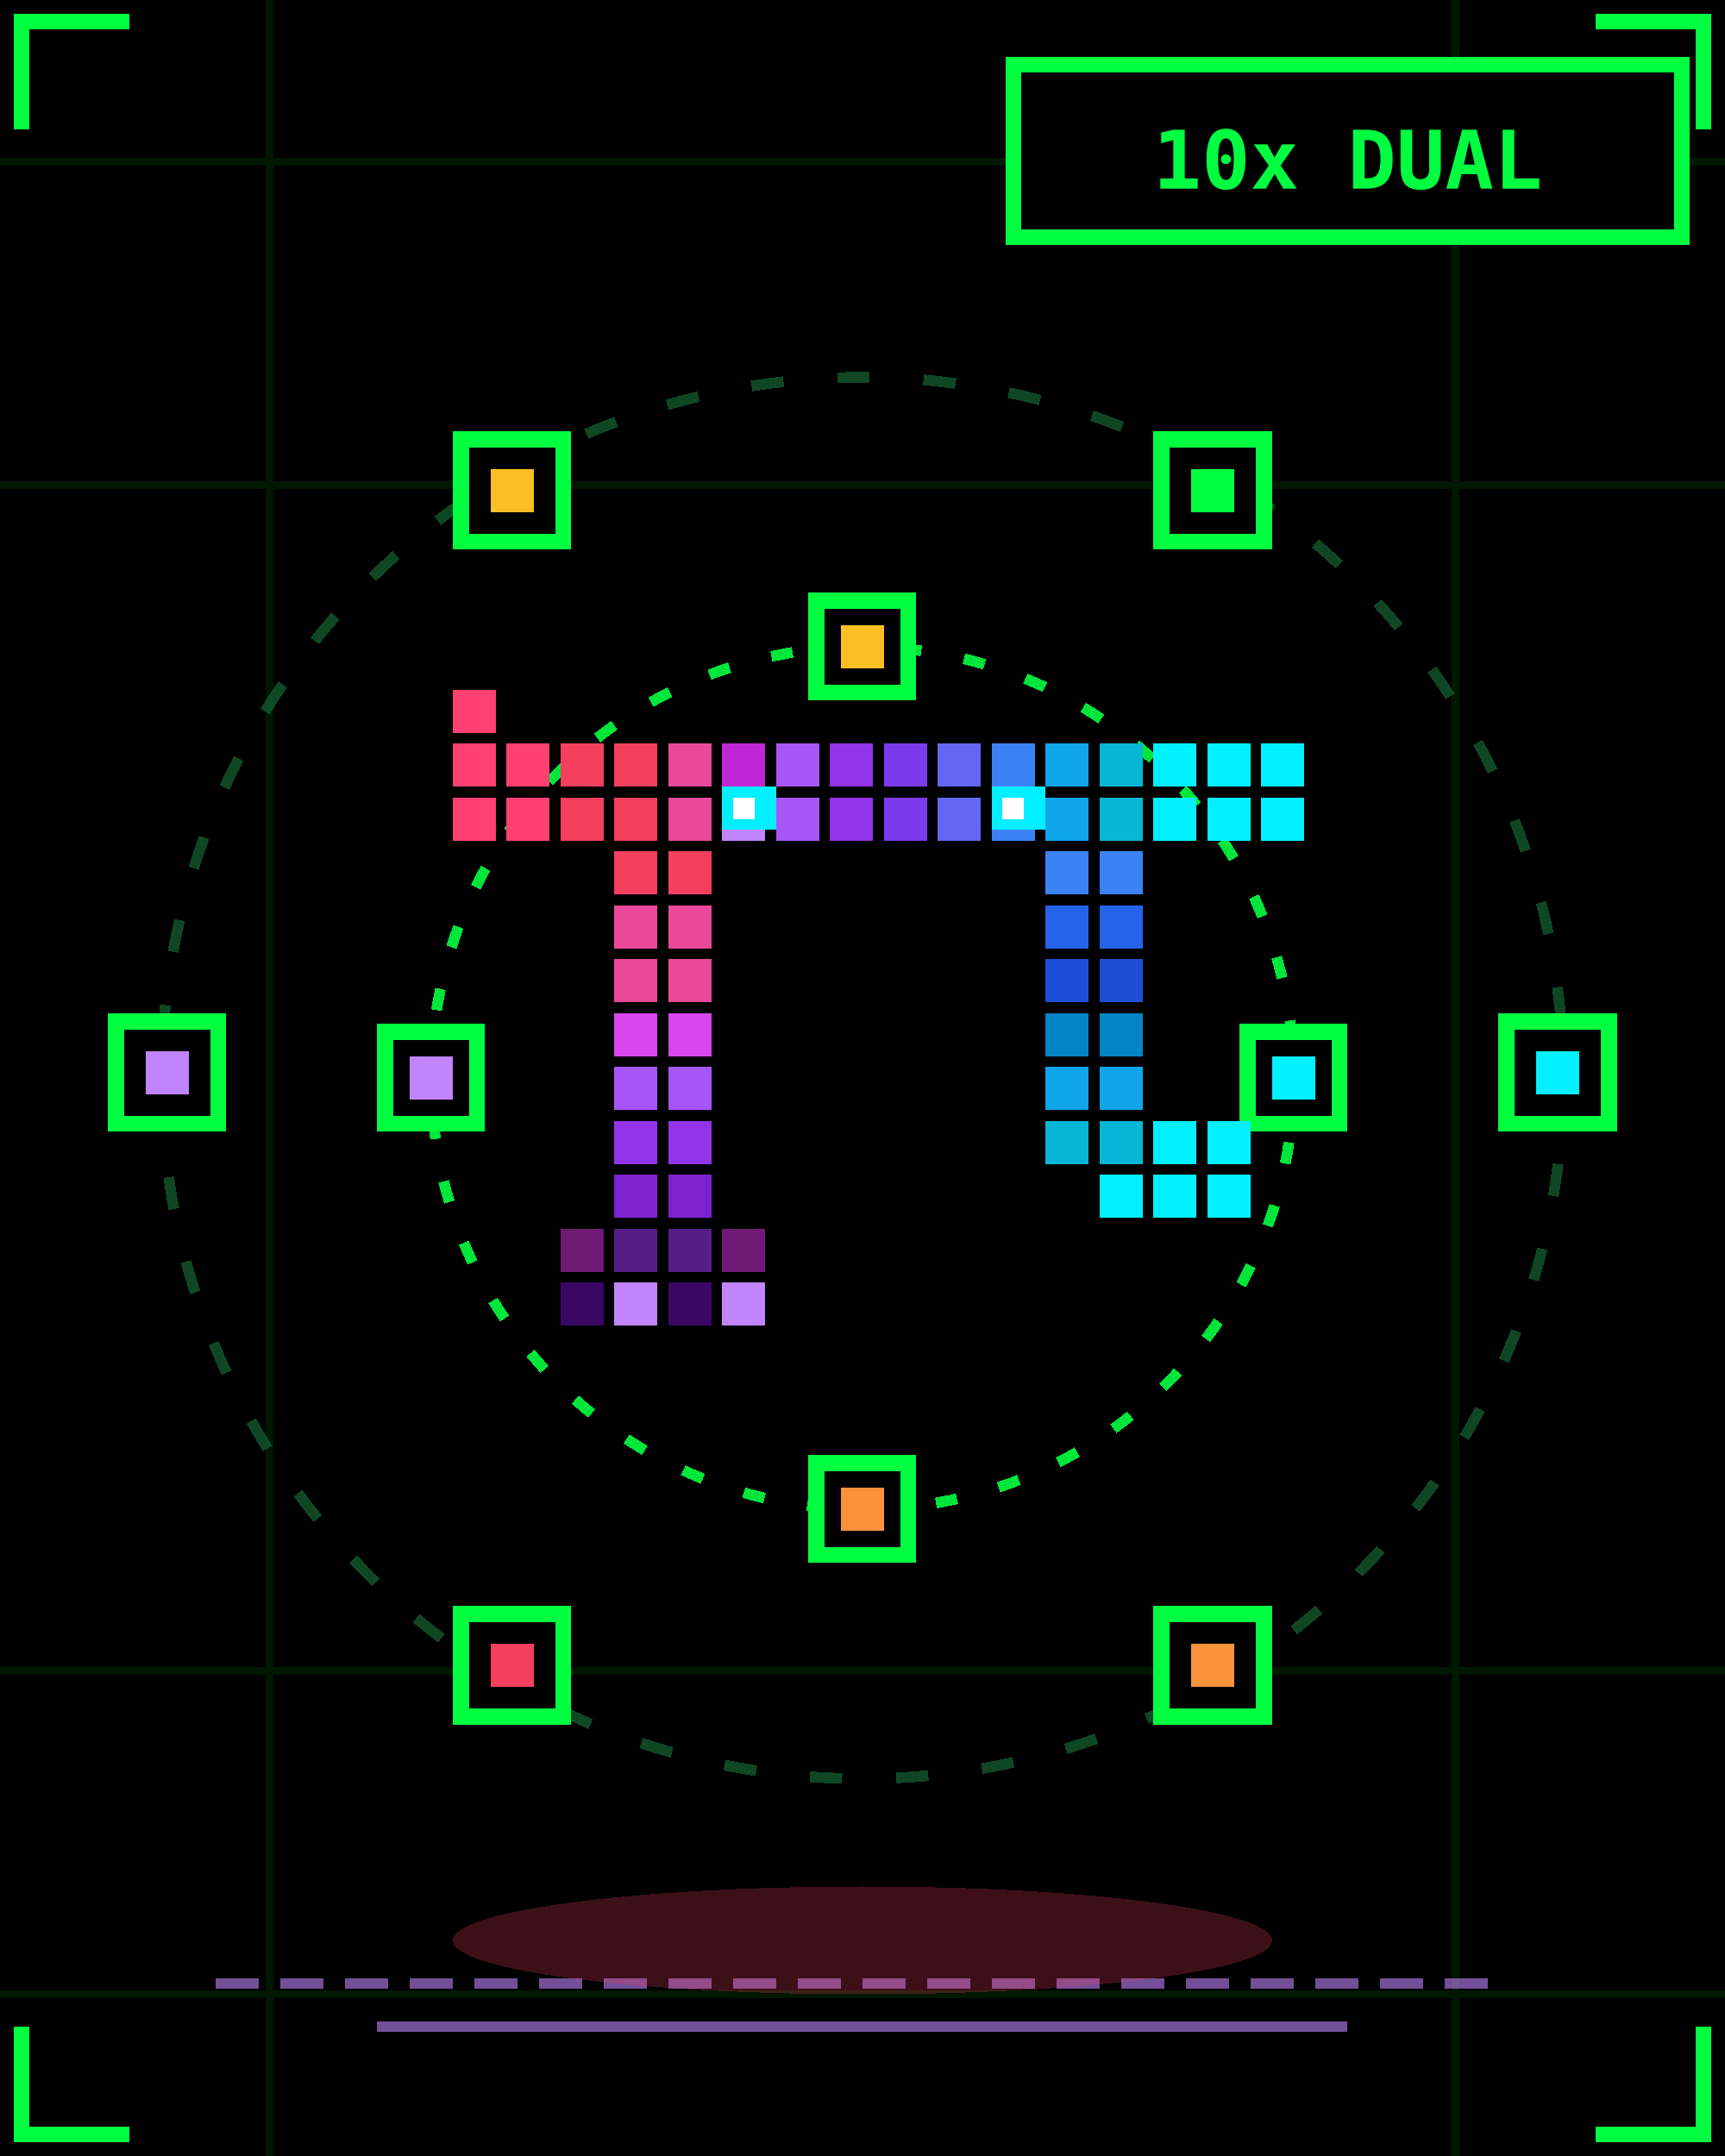
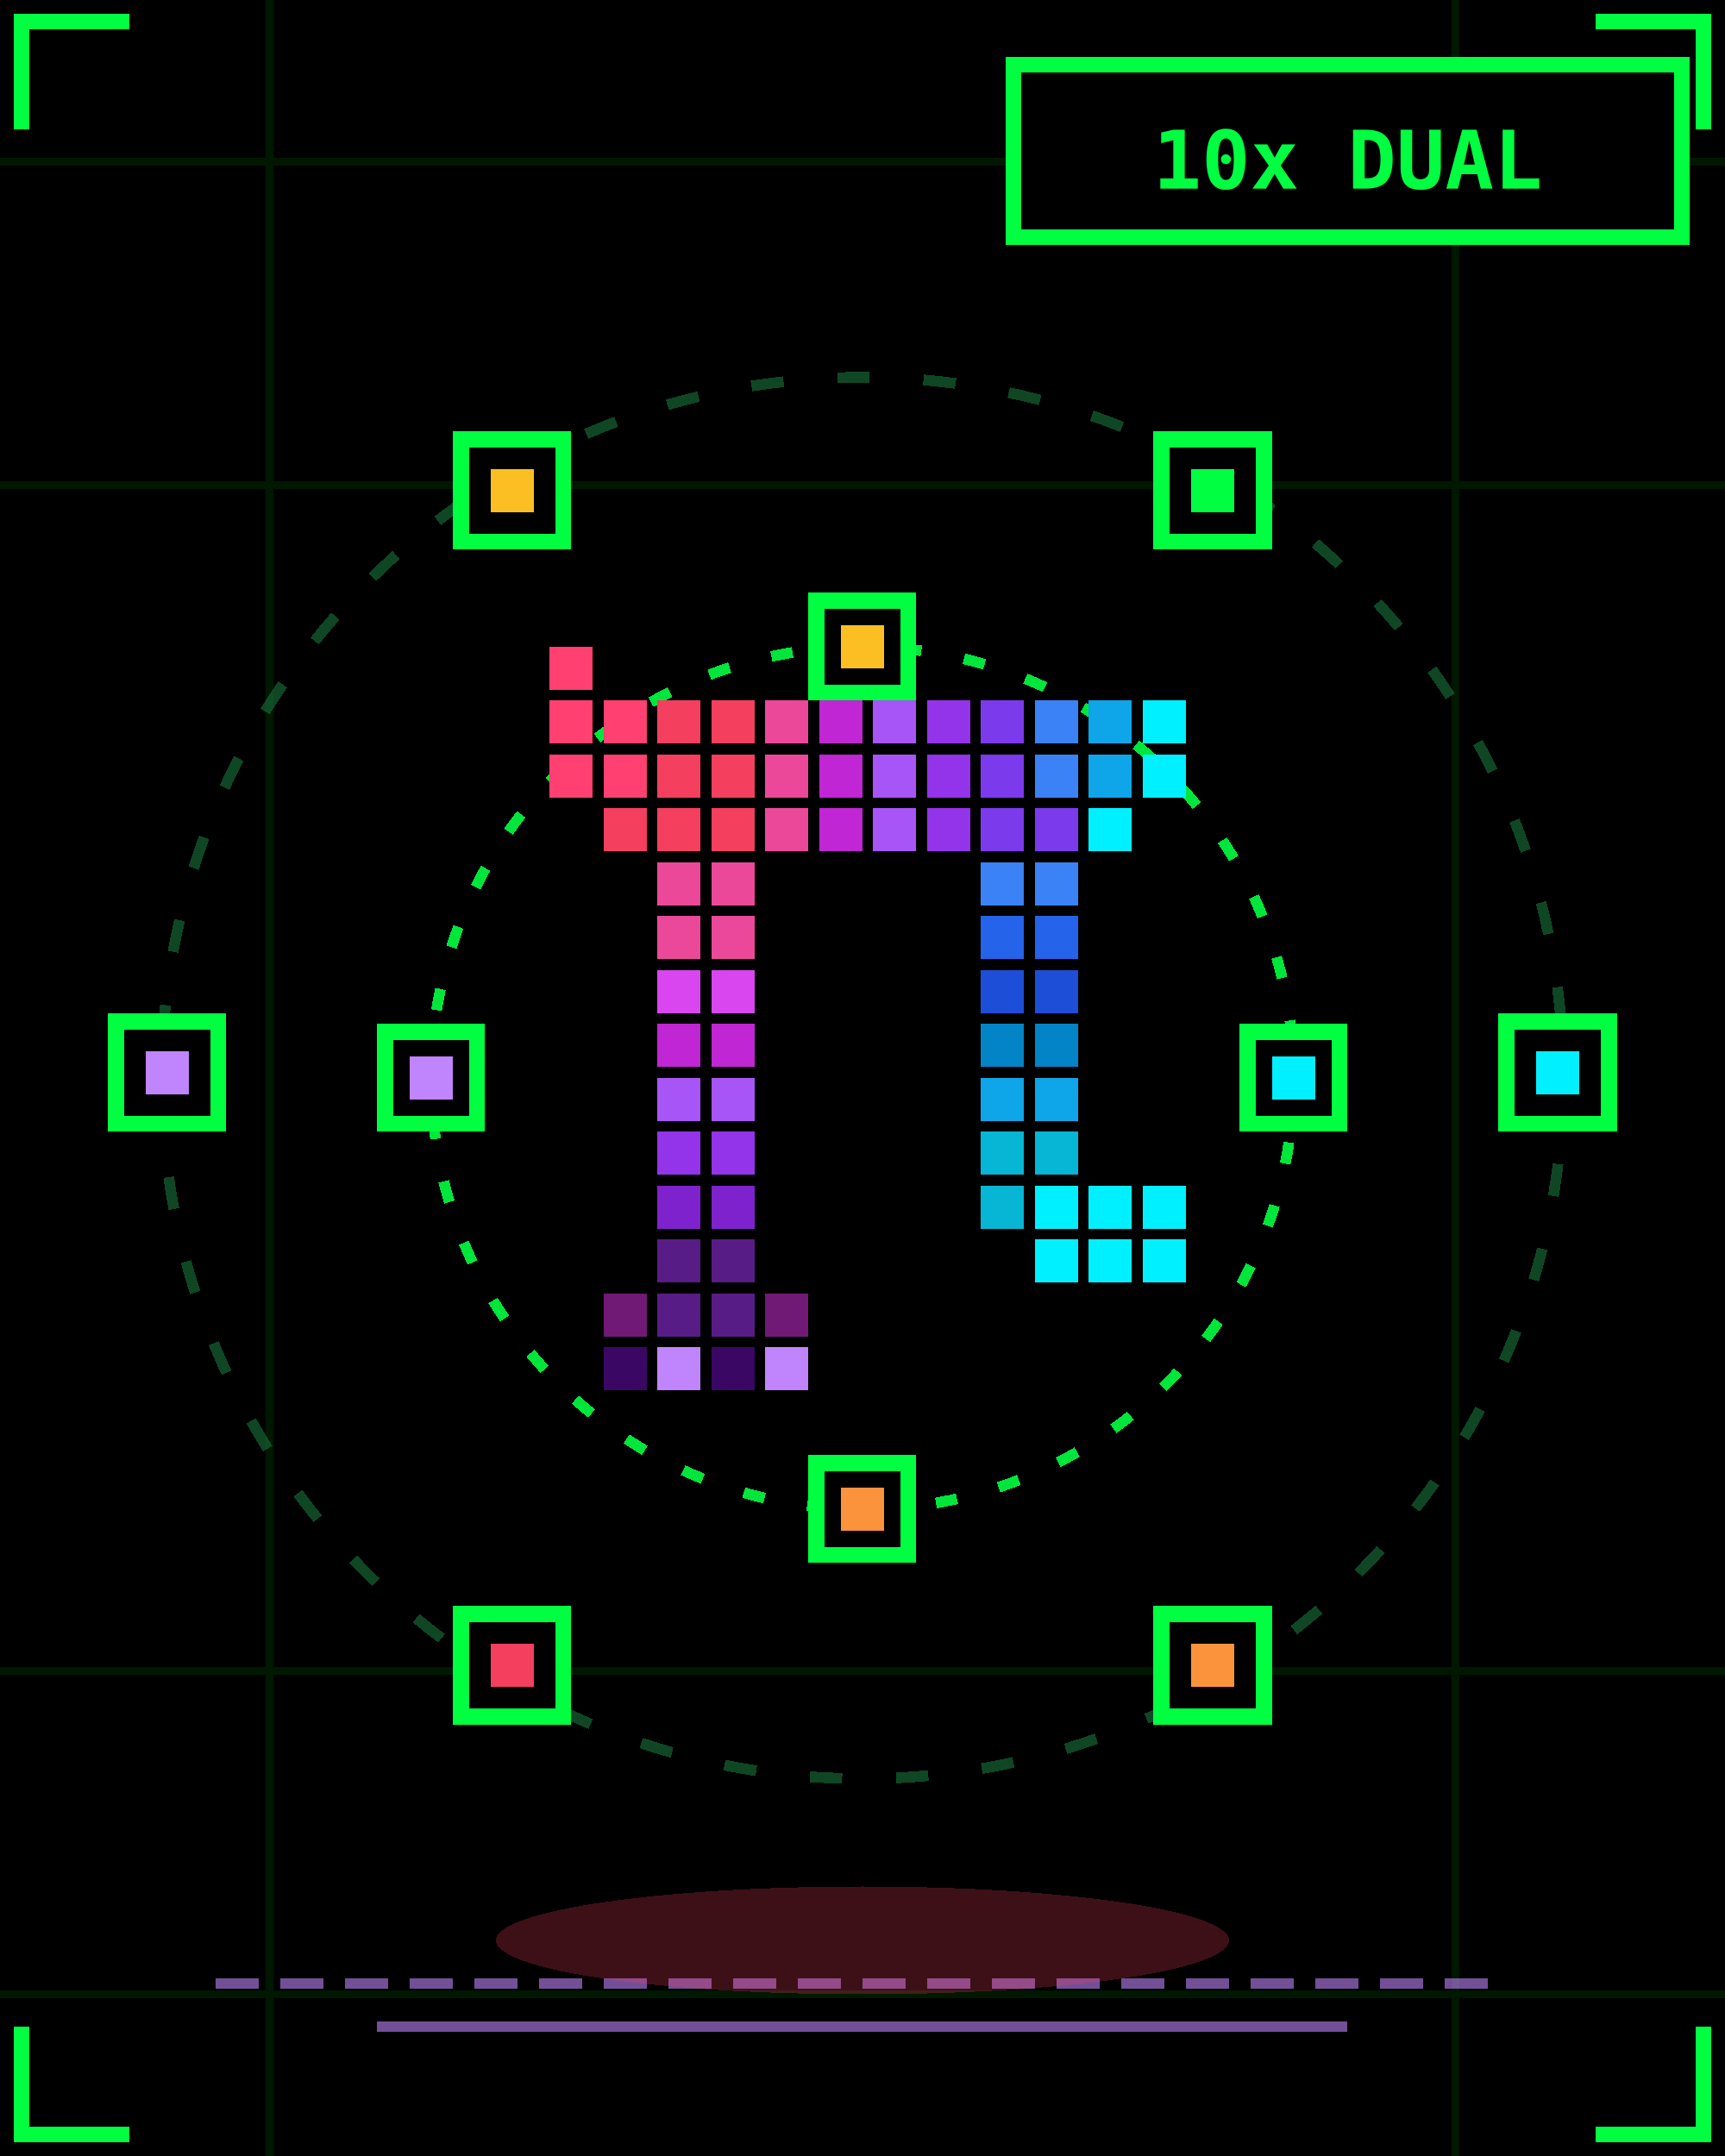
<svg xmlns="http://www.w3.org/2000/svg" viewBox="0 0 160 200" width="100%" height="100%" preserveAspectRatio="none" shape-rendering="crispEdges">
  <defs>
    <pattern id="piHalftone" x="0" y="0" width="4" height="4" patternUnits="userSpaceOnUse">
      <rect width="4" height="4" fill="#180b2c" />
      <rect x="0" y="0" width="2" height="2" fill="#c084fc" />
      <rect x="2" y="2" width="2" height="2" fill="#c084fc" />
    </pattern>
  </defs>
  <style>
    @keyframes vortexRing1 { 0% { transform: rotate(0deg); } 100% { transform: rotate(360deg); } }
    @keyframes vortexRing2 { 0% { transform: rotate(360deg); } 100% { transform: rotate(0deg); } }
    @keyframes levitateCenter { 0%, 100% { transform: translateY(0px); } 50% { transform: translateY(-4px); } }
    .ring-1 { animation: vortexRing1 8s steps(8) infinite; transform-origin: 80px 100px; }
    .ring-2 { animation: vortexRing2 14s steps(12) infinite; transform-origin: 80px 100px; }
    .pip-commander { animation: levitateCenter 1.8s steps(2) infinite; transform-origin: 80px 100px; }
  </style>
  <rect width="160" height="200" fill="#000000" />
  <g stroke="#003b00" stroke-width="0.75" opacity="0.4">
    <line x1="0" y1="15" x2="160" y2="15" />
    <line x1="0" y1="45" x2="160" y2="45" />
    <line x1="0" y1="155" x2="160" y2="155" />
    <line x1="0" y1="185" x2="160" y2="185" />
    <line x1="25" y1="0" x2="25" y2="200" />
    <line x1="135" y1="0" x2="135" y2="200" />
  </g>
  <g stroke="#00ff41" stroke-width="1.5" fill="none">
    <path d="M2,12 L2,2 L12,2" />
    <path d="M158,12 L158,2 L148,2" />
    <path d="M2,188 L2,198 L12,198" />
    <path d="M158,188 L158,198 L148,198" />
  </g>
  <g transform="translate(94, 6)">
    <rect width="62" height="16" fill="#000000" stroke="#00ff41" stroke-width="1.5" />
    <text x="31" y="11.5" font-family="'Fira Code', monospace" font-size="7.5" font-weight="900" fill="#00ff41" text-anchor="middle">10x DUAL</text>
  </g>
  <g opacity="0.6" stroke="#c084fc" stroke-width="1">
    <line x1="20" y1="184" x2="140" y2="184" stroke-dasharray="4,2" />
    <line x1="35" y1="188" x2="125" y2="188" />
  </g>
-   <ellipse cx="80" cy="180" rx="38" ry="5" fill="#f43f5e" opacity="0.25" />
+   <ellipse cx="80" cy="180" rx="34" ry="5" fill="#f43f5e" opacity="0.25" />
  <g class="ring-2">
    <circle cx="80" cy="100" r="65" fill="none" stroke="#166534" stroke-width="1" stroke-dasharray="3,5" opacity="0.7" />
    <g transform="translate(139, 94)">
      <rect width="11" height="11" fill="#00ff41" />
      <rect x="1.5" y="1.5" width="8" height="8" fill="#000" />
      <rect x="3.5" y="3.5" width="4" height="4" fill="#00f0ff" />
    </g>
    <g transform="translate(107, 149)">
      <rect width="11" height="11" fill="#00ff41" />
      <rect x="1.5" y="1.5" width="8" height="8" fill="#000" />
      <rect x="3.5" y="3.5" width="4" height="4" fill="#fb923c" />
    </g>
    <g transform="translate(42, 149)">
      <rect width="11" height="11" fill="#00ff41" />
      <rect x="1.5" y="1.5" width="8" height="8" fill="#000" />
      <rect x="3.5" y="3.5" width="4" height="4" fill="#f43f5e" />
    </g>
    <g transform="translate(10, 94)">
      <rect width="11" height="11" fill="#00ff41" />
      <rect x="1.5" y="1.5" width="8" height="8" fill="#000" />
      <rect x="3.5" y="3.5" width="4" height="4" fill="#c084fc" />
    </g>
    <g transform="translate(42, 40)">
      <rect width="11" height="11" fill="#00ff41" />
      <rect x="1.5" y="1.5" width="8" height="8" fill="#000" />
      <rect x="3.5" y="3.5" width="4" height="4" fill="#fbbf24" />
    </g>
    <g transform="translate(107, 40)">
      <rect width="11" height="11" fill="#00ff41" />
      <rect x="1.5" y="1.5" width="8" height="8" fill="#000" />
      <rect x="3.5" y="3.5" width="4" height="4" fill="#00ff41" />
    </g>
  </g>
  <g class="ring-1">
    <circle cx="80" cy="100" r="40" fill="none" stroke="#00ff41" stroke-width="1" stroke-dasharray="2,4" opacity="0.9" />
    <g transform="translate(115, 95)">
      <rect width="10" height="10" fill="#00ff41" />
      <rect x="1.5" y="1.5" width="7" height="7" fill="#000" />
      <rect x="3" y="3" width="4" height="4" fill="#00f0ff" />
    </g>
    <g transform="translate(75, 135)">
      <rect width="10" height="10" fill="#00ff41" />
      <rect x="1.5" y="1.5" width="7" height="7" fill="#000" />
      <rect x="3" y="3" width="4" height="4" fill="#fb923c" />
    </g>
    <g transform="translate(35, 95)">
      <rect width="10" height="10" fill="#00ff41" />
      <rect x="1.5" y="1.5" width="7" height="7" fill="#000" />
      <rect x="3" y="3" width="4" height="4" fill="#c084fc" />
    </g>
    <g transform="translate(75, 55)">
      <rect width="10" height="10" fill="#00ff41" />
      <rect x="1.5" y="1.5" width="7" height="7" fill="#000" />
      <rect x="3" y="3" width="4" height="4" fill="#fbbf24" />
    </g>
  </g>
  <g class="pip-commander">
-     <rect x="42" y="64" width="4" height="4" fill="#ff4071" />
-     <rect x="42" y="69" width="4" height="4" fill="#ff4071" />
-     <rect x="42" y="74" width="4" height="4" fill="#ff4071" />
-     <rect x="47" y="69" width="4" height="4" fill="#ff4071" />
-     <rect x="52" y="69" width="4" height="4" fill="#f43f5e" />
-     <rect x="57" y="69" width="4" height="4" fill="#f43f5e" />
-     <rect x="62" y="69" width="4" height="4" fill="#ec4899" />
-     <rect x="67" y="69" width="4" height="4" fill="#c026d3" />
-     <rect x="72" y="69" width="4" height="4" fill="#a855f7" />
-     <rect x="77" y="69" width="4" height="4" fill="#9333ea" />
-     <rect x="82" y="69" width="4" height="4" fill="#7c3aed" />
-     <rect x="87" y="69" width="4" height="4" fill="#6366f1" />
-     <rect x="92" y="69" width="4" height="4" fill="#3b82f6" />
-     <rect x="97" y="69" width="4" height="4" fill="#0ea5e9" />
-     <rect x="102" y="69" width="4" height="4" fill="#06b6d4" />
-     <rect x="107" y="69" width="4" height="4" fill="#00f0ff" />
-     <rect x="112" y="69" width="4" height="4" fill="#00f0ff" />
-     <rect x="117" y="69" width="4" height="4" fill="#00f0ff" />
-     <rect x="117" y="74" width="4" height="4" fill="#00f0ff" />
-     <rect x="47" y="74" width="4" height="4" fill="#ff4071" />
-     <rect x="52" y="74" width="4" height="4" fill="#f43f5e" />
-     <rect x="57" y="74" width="4" height="4" fill="#f43f5e" />
-     <rect x="62" y="74" width="4" height="4" fill="#ec4899" />
-     <rect x="67" y="74" width="4" height="4" fill="#c084fc" />
-     <rect x="72" y="74" width="4" height="4" fill="#a855f7" />
-     <rect x="77" y="74" width="4" height="4" fill="#9333ea" />
-     <rect x="82" y="74" width="4" height="4" fill="#7c3aed" />
-     <rect x="87" y="74" width="4" height="4" fill="#6366f1" />
-     <rect x="92" y="74" width="4" height="4" fill="#3b82f6" />
-     <rect x="97" y="74" width="4" height="4" fill="#0ea5e9" />
-     <rect x="102" y="74" width="4" height="4" fill="#06b6d4" />
-     <rect x="107" y="74" width="4" height="4" fill="#00f0ff" />
-     <rect x="112" y="74" width="4" height="4" fill="#00f0ff" />
-     <rect x="57" y="79" width="4" height="4" fill="#f43f5e" />
-     <rect x="62" y="79" width="4" height="4" fill="#f43f5e" />
-     <rect x="57" y="84" width="4" height="4" fill="#ec4899" />
-     <rect x="62" y="84" width="4" height="4" fill="#ec4899" />
-     <rect x="57" y="89" width="4" height="4" fill="#ec4899" />
-     <rect x="62" y="89" width="4" height="4" fill="#ec4899" />
-     <rect x="57" y="94" width="4" height="4" fill="#d946ef" />
-     <rect x="62" y="94" width="4" height="4" fill="#d946ef" />
-     <rect x="57" y="99" width="4" height="4" fill="#a855f7" />
-     <rect x="62" y="99" width="4" height="4" fill="#a855f7" />
-     <rect x="57" y="104" width="4" height="4" fill="#9333ea" />
-     <rect x="62" y="104" width="4" height="4" fill="#9333ea" />
-     <rect x="57" y="109" width="4" height="4" fill="#7e22ce" />
-     <rect x="62" y="109" width="4" height="4" fill="#7e22ce" />
-     <rect x="52" y="114" width="4" height="4" fill="#701a75" />
-     <rect x="57" y="114" width="4" height="4" fill="#581c87" />
-     <rect x="62" y="114" width="4" height="4" fill="#581c87" />
-     <rect x="67" y="114" width="4" height="4" fill="#701a75" />
-     <rect x="52" y="119" width="4" height="4" fill="#3b0764" />
-     <rect x="57" y="119" width="4" height="4" fill="#c084fc" />
-     <rect x="62" y="119" width="4" height="4" fill="#3b0764" />
-     <rect x="67" y="119" width="4" height="4" fill="#c084fc" />
-     <rect x="97" y="79" width="4" height="4" fill="#3b82f6" />
-     <rect x="102" y="79" width="4" height="4" fill="#3b82f6" />
-     <rect x="97" y="84" width="4" height="4" fill="#2563eb" />
-     <rect x="102" y="84" width="4" height="4" fill="#2563eb" />
-     <rect x="97" y="89" width="4" height="4" fill="#1d4ed8" />
-     <rect x="102" y="89" width="4" height="4" fill="#1d4ed8" />
-     <rect x="97" y="94" width="4" height="4" fill="#0284c7" />
-     <rect x="102" y="94" width="4" height="4" fill="#0284c7" />
-     <rect x="97" y="99" width="4" height="4" fill="#0ea5e9" />
-     <rect x="102" y="99" width="4" height="4" fill="#0ea5e9" />
-     <rect x="97" y="104" width="4" height="4" fill="#06b6d4" />
-     <rect x="102" y="104" width="4" height="4" fill="#06b6d4" />
-     <rect x="107" y="104" width="4" height="4" fill="#00f0ff" />
-     <rect x="102" y="109" width="4" height="4" fill="#00f0ff" />
-     <rect x="107" y="109" width="4" height="4" fill="#00f0ff" />
-     <rect x="112" y="109" width="4" height="4" fill="#00f0ff" />
-     <rect x="112" y="104" width="4" height="4" fill="#00f0ff" />
-     <g class="eye-closed">
-       <rect x="67" y="75" width="5" height="2" fill="#00f0ff" />
-       <rect x="92" y="75" width="5" height="2" fill="#00f0ff" />
-     </g>
-     <g class="eye-open">
-       <rect x="67" y="73" width="5" height="4" fill="#00f0ff" />
-       <rect x="68" y="74" width="2" height="2" fill="#ffffff" />
-       <rect x="92" y="73" width="5" height="4" fill="#00f0ff" />
-       <rect x="93" y="74" width="2" height="2" fill="#ffffff" />
-     </g>
+     <rect x="51" y="60" width="4" height="4" fill="#ff4071" />
+     <rect x="51" y="65" width="4" height="4" fill="#ff4071" />
+     <rect x="51" y="70" width="4" height="4" fill="#ff4071" />
+     <rect x="56" y="65" width="4" height="4" fill="#ff4071" />
+     <rect x="61" y="65" width="4" height="4" fill="#f43f5e" />
+     <rect x="66" y="65" width="4" height="4" fill="#f43f5e" />
+     <rect x="71" y="65" width="4" height="4" fill="#ec4899" />
+     <rect x="76" y="65" width="4" height="4" fill="#c026d3" />
+     <rect x="81" y="65" width="4" height="4" fill="#a855f7" />
+     <rect x="86" y="65" width="4" height="4" fill="#9333ea" />
+     <rect x="91" y="65" width="4" height="4" fill="#7c3aed" />
+     <rect x="96" y="65" width="4" height="4" fill="#3b82f6" />
+     <rect x="101" y="65" width="4" height="4" fill="#0ea5e9" />
+     <rect x="106" y="65" width="4" height="4" fill="#00f0ff" />
+     <rect x="106" y="70" width="4" height="4" fill="#00f0ff" />
+     <rect x="56" y="70" width="4" height="4" fill="#ff4071" />
+     <rect x="61" y="70" width="4" height="4" fill="#f43f5e" />
+     <rect x="66" y="70" width="4" height="4" fill="#f43f5e" />
+     <rect x="71" y="70" width="4" height="4" fill="#ec4899" />
+     <rect x="76" y="70" width="4" height="4" fill="#c026d3" />
+     <rect x="81" y="70" width="4" height="4" fill="#a855f7" />
+     <rect x="86" y="70" width="4" height="4" fill="#9333ea" />
+     <rect x="91" y="70" width="4" height="4" fill="#7c3aed" />
+     <rect x="96" y="70" width="4" height="4" fill="#3b82f6" />
+     <rect x="101" y="70" width="4" height="4" fill="#0ea5e9" />
+     <rect x="56" y="75" width="4" height="4" fill="#f43f5e" />
+     <rect x="71" y="75" width="4" height="4" fill="#ec4899" />
+     <rect x="76" y="75" width="4" height="4" fill="#c026d3" />
+     <rect x="81" y="75" width="4" height="4" fill="#a855f7" />
+     <rect x="86" y="75" width="4" height="4" fill="#9333ea" />
+     <rect x="101" y="75" width="4" height="4" fill="#00f0ff" />
+     <rect x="61" y="75" width="4" height="4" fill="#f43f5e" />
+     <rect x="66" y="75" width="4" height="4" fill="#f43f5e" />
+     <rect x="61" y="80" width="4" height="4" fill="#ec4899" />
+     <rect x="66" y="80" width="4" height="4" fill="#ec4899" />
+     <rect x="61" y="85" width="4" height="4" fill="#ec4899" />
+     <rect x="66" y="85" width="4" height="4" fill="#ec4899" />
+     <rect x="61" y="90" width="4" height="4" fill="#d946ef" />
+     <rect x="66" y="90" width="4" height="4" fill="#d946ef" />
+     <rect x="61" y="95" width="4" height="4" fill="#c026d3" />
+     <rect x="66" y="95" width="4" height="4" fill="#c026d3" />
+     <rect x="61" y="100" width="4" height="4" fill="#a855f7" />
+     <rect x="66" y="100" width="4" height="4" fill="#a855f7" />
+     <rect x="61" y="105" width="4" height="4" fill="#9333ea" />
+     <rect x="66" y="105" width="4" height="4" fill="#9333ea" />
+     <rect x="61" y="110" width="4" height="4" fill="#7e22ce" />
+     <rect x="66" y="110" width="4" height="4" fill="#7e22ce" />
+     <rect x="61" y="115" width="4" height="4" fill="#581c87" />
+     <rect x="66" y="115" width="4" height="4" fill="#581c87" />
+     <rect x="56" y="120" width="4" height="4" fill="#701a75" />
+     <rect x="61" y="120" width="4" height="4" fill="#581c87" />
+     <rect x="66" y="120" width="4" height="4" fill="#581c87" />
+     <rect x="71" y="120" width="4" height="4" fill="#701a75" />
+     <rect x="56" y="125" width="4" height="4" fill="#3b0764" />
+     <rect x="61" y="125" width="4" height="4" fill="#c084fc" />
+     <rect x="66" y="125" width="4" height="4" fill="#3b0764" />
+     <rect x="71" y="125" width="4" height="4" fill="#c084fc" />
+     <rect x="91" y="75" width="4" height="4" fill="#7c3aed" />
+     <rect x="96" y="75" width="4" height="4" fill="#7c3aed" />
+     <rect x="91" y="80" width="4" height="4" fill="#3b82f6" />
+     <rect x="96" y="80" width="4" height="4" fill="#3b82f6" />
+     <rect x="91" y="85" width="4" height="4" fill="#2563eb" />
+     <rect x="96" y="85" width="4" height="4" fill="#2563eb" />
+     <rect x="91" y="90" width="4" height="4" fill="#1d4ed8" />
+     <rect x="96" y="90" width="4" height="4" fill="#1d4ed8" />
+     <rect x="91" y="95" width="4" height="4" fill="#0284c7" />
+     <rect x="96" y="95" width="4" height="4" fill="#0284c7" />
+     <rect x="91" y="100" width="4" height="4" fill="#0ea5e9" />
+     <rect x="96" y="100" width="4" height="4" fill="#0ea5e9" />
+     <rect x="91" y="105" width="4" height="4" fill="#06b6d4" />
+     <rect x="96" y="105" width="4" height="4" fill="#06b6d4" />
+     <rect x="91" y="110" width="4" height="4" fill="#06b6d4" />
+     <rect x="96" y="110" width="4" height="4" fill="#00f0ff" />
+     <rect x="101" y="110" width="4" height="4" fill="#00f0ff" />
+     <rect x="96" y="115" width="4" height="4" fill="#00f0ff" />
+     <rect x="101" y="115" width="4" height="4" fill="#00f0ff" />
+     <rect x="106" y="115" width="4" height="4" fill="#00f0ff" />
+     <rect x="106" y="110" width="4" height="4" fill="#00f0ff" />
  </g>
</svg>
